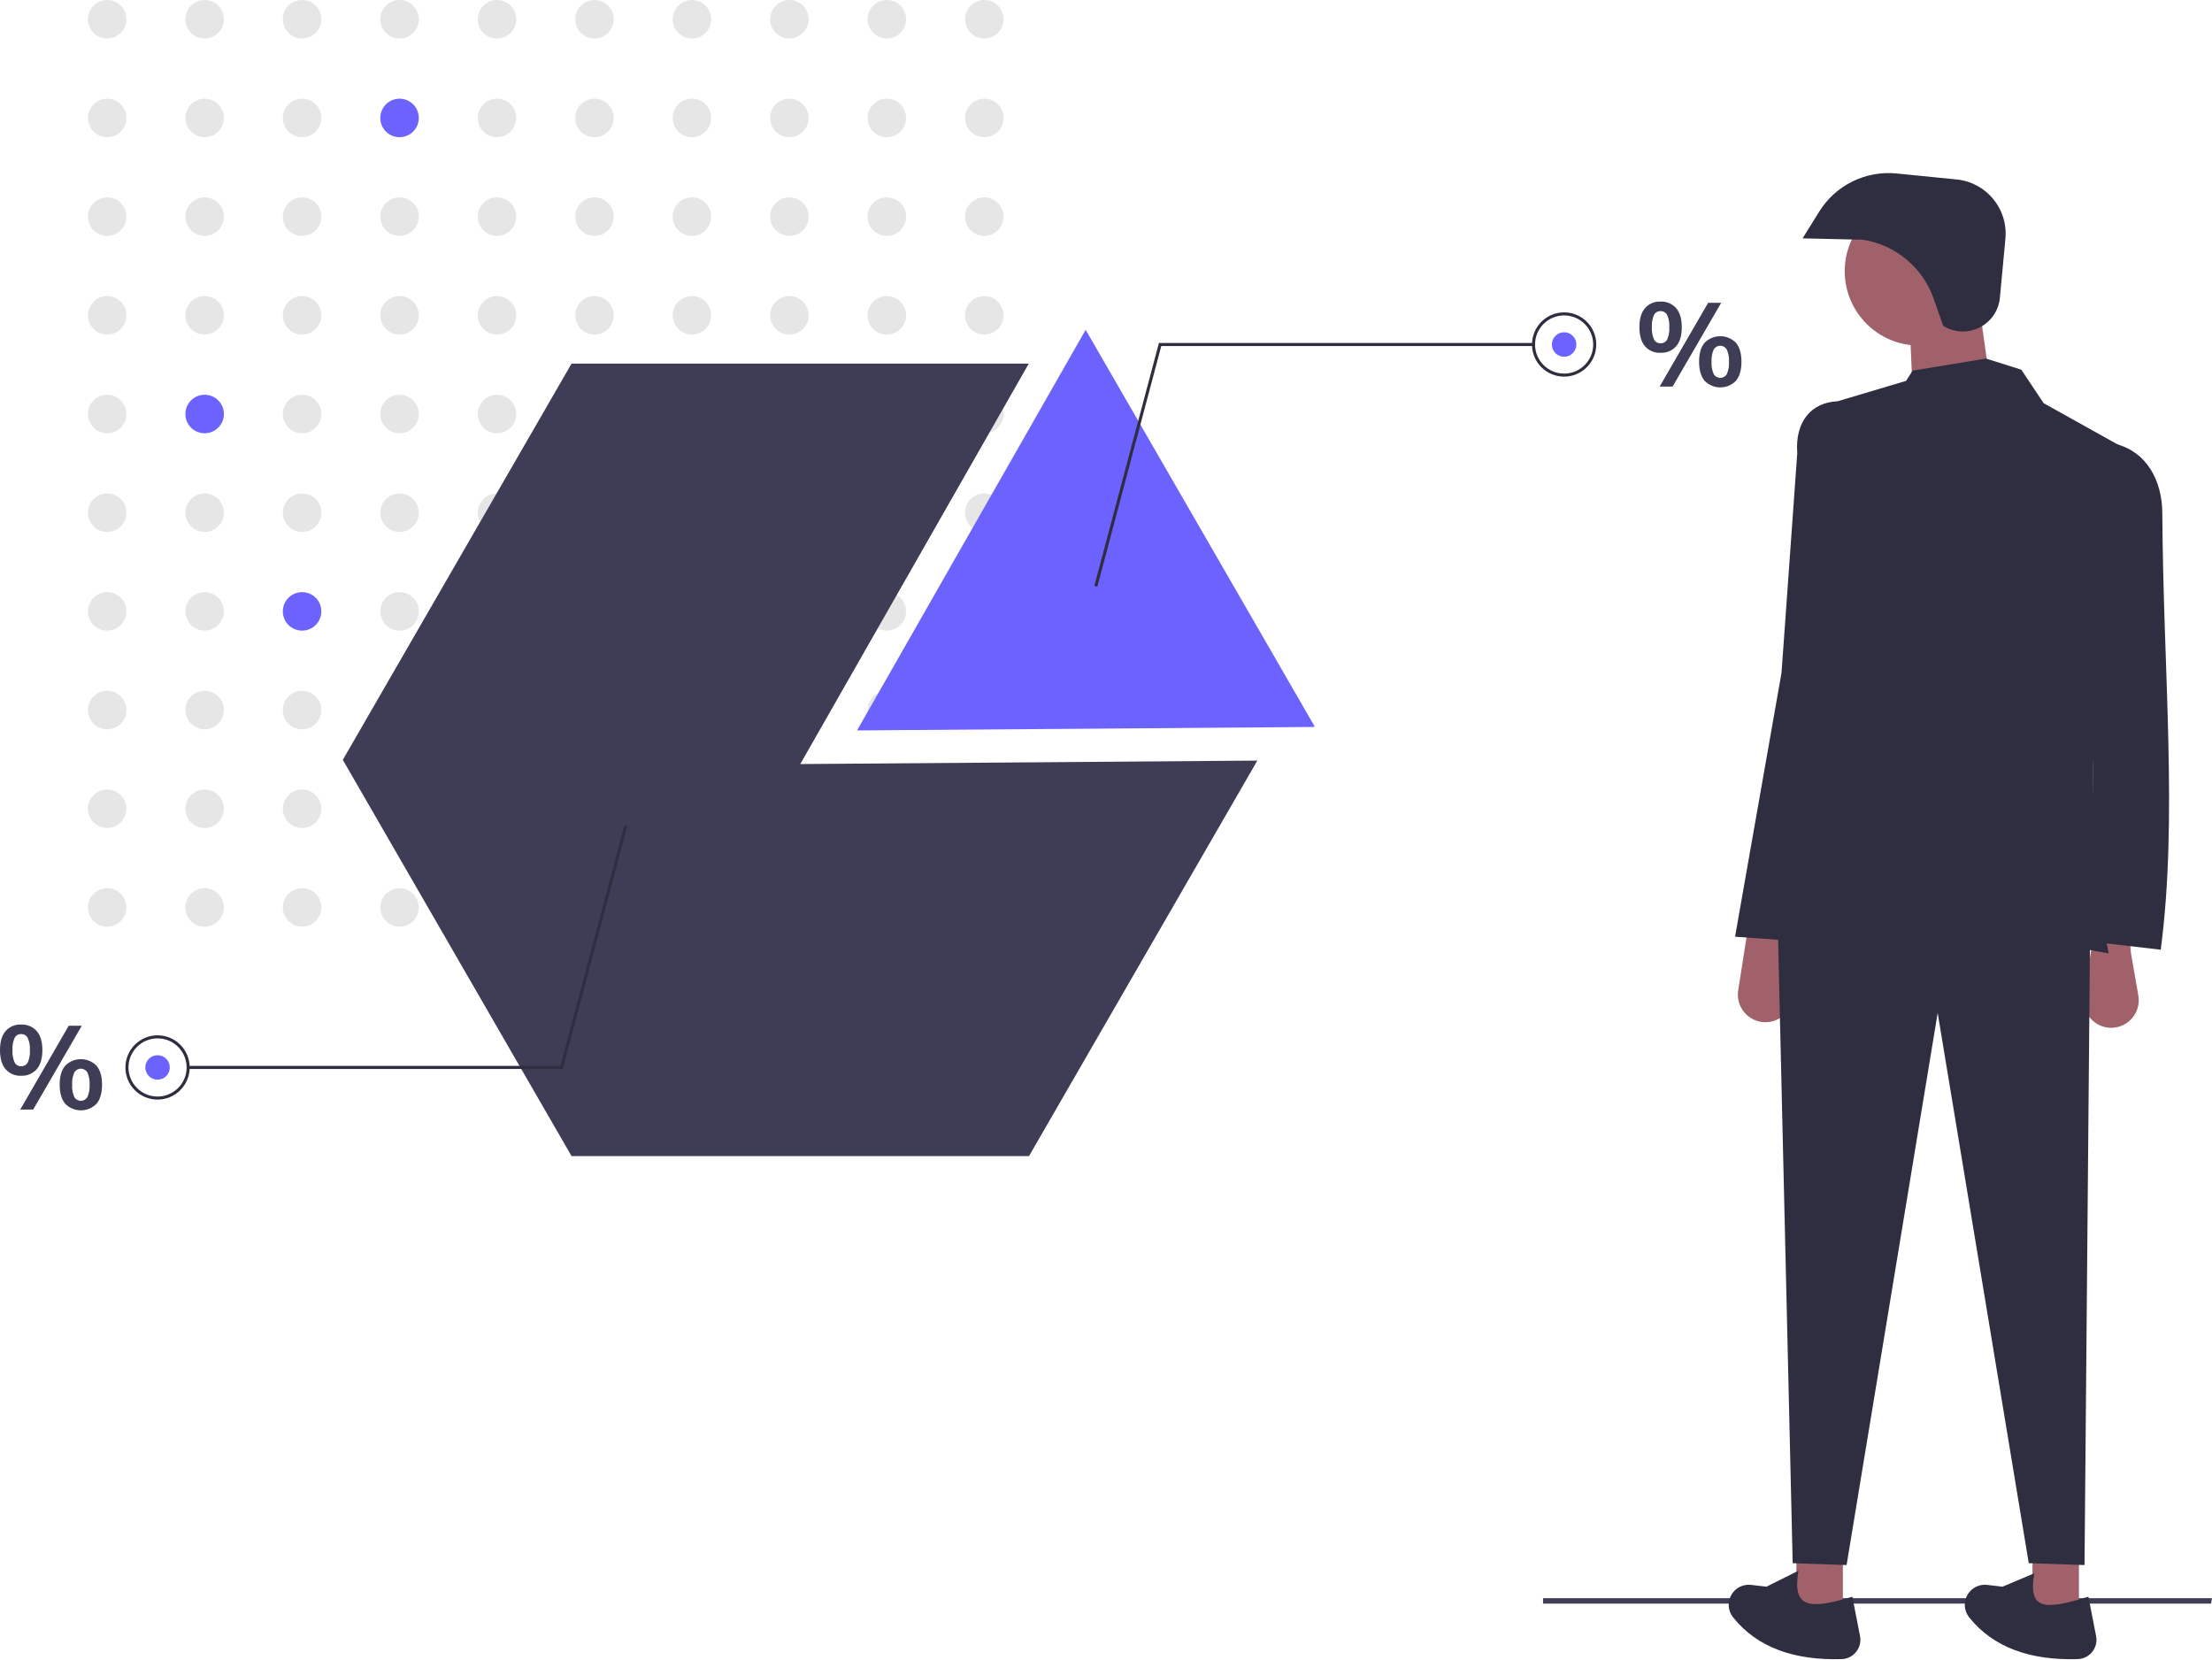
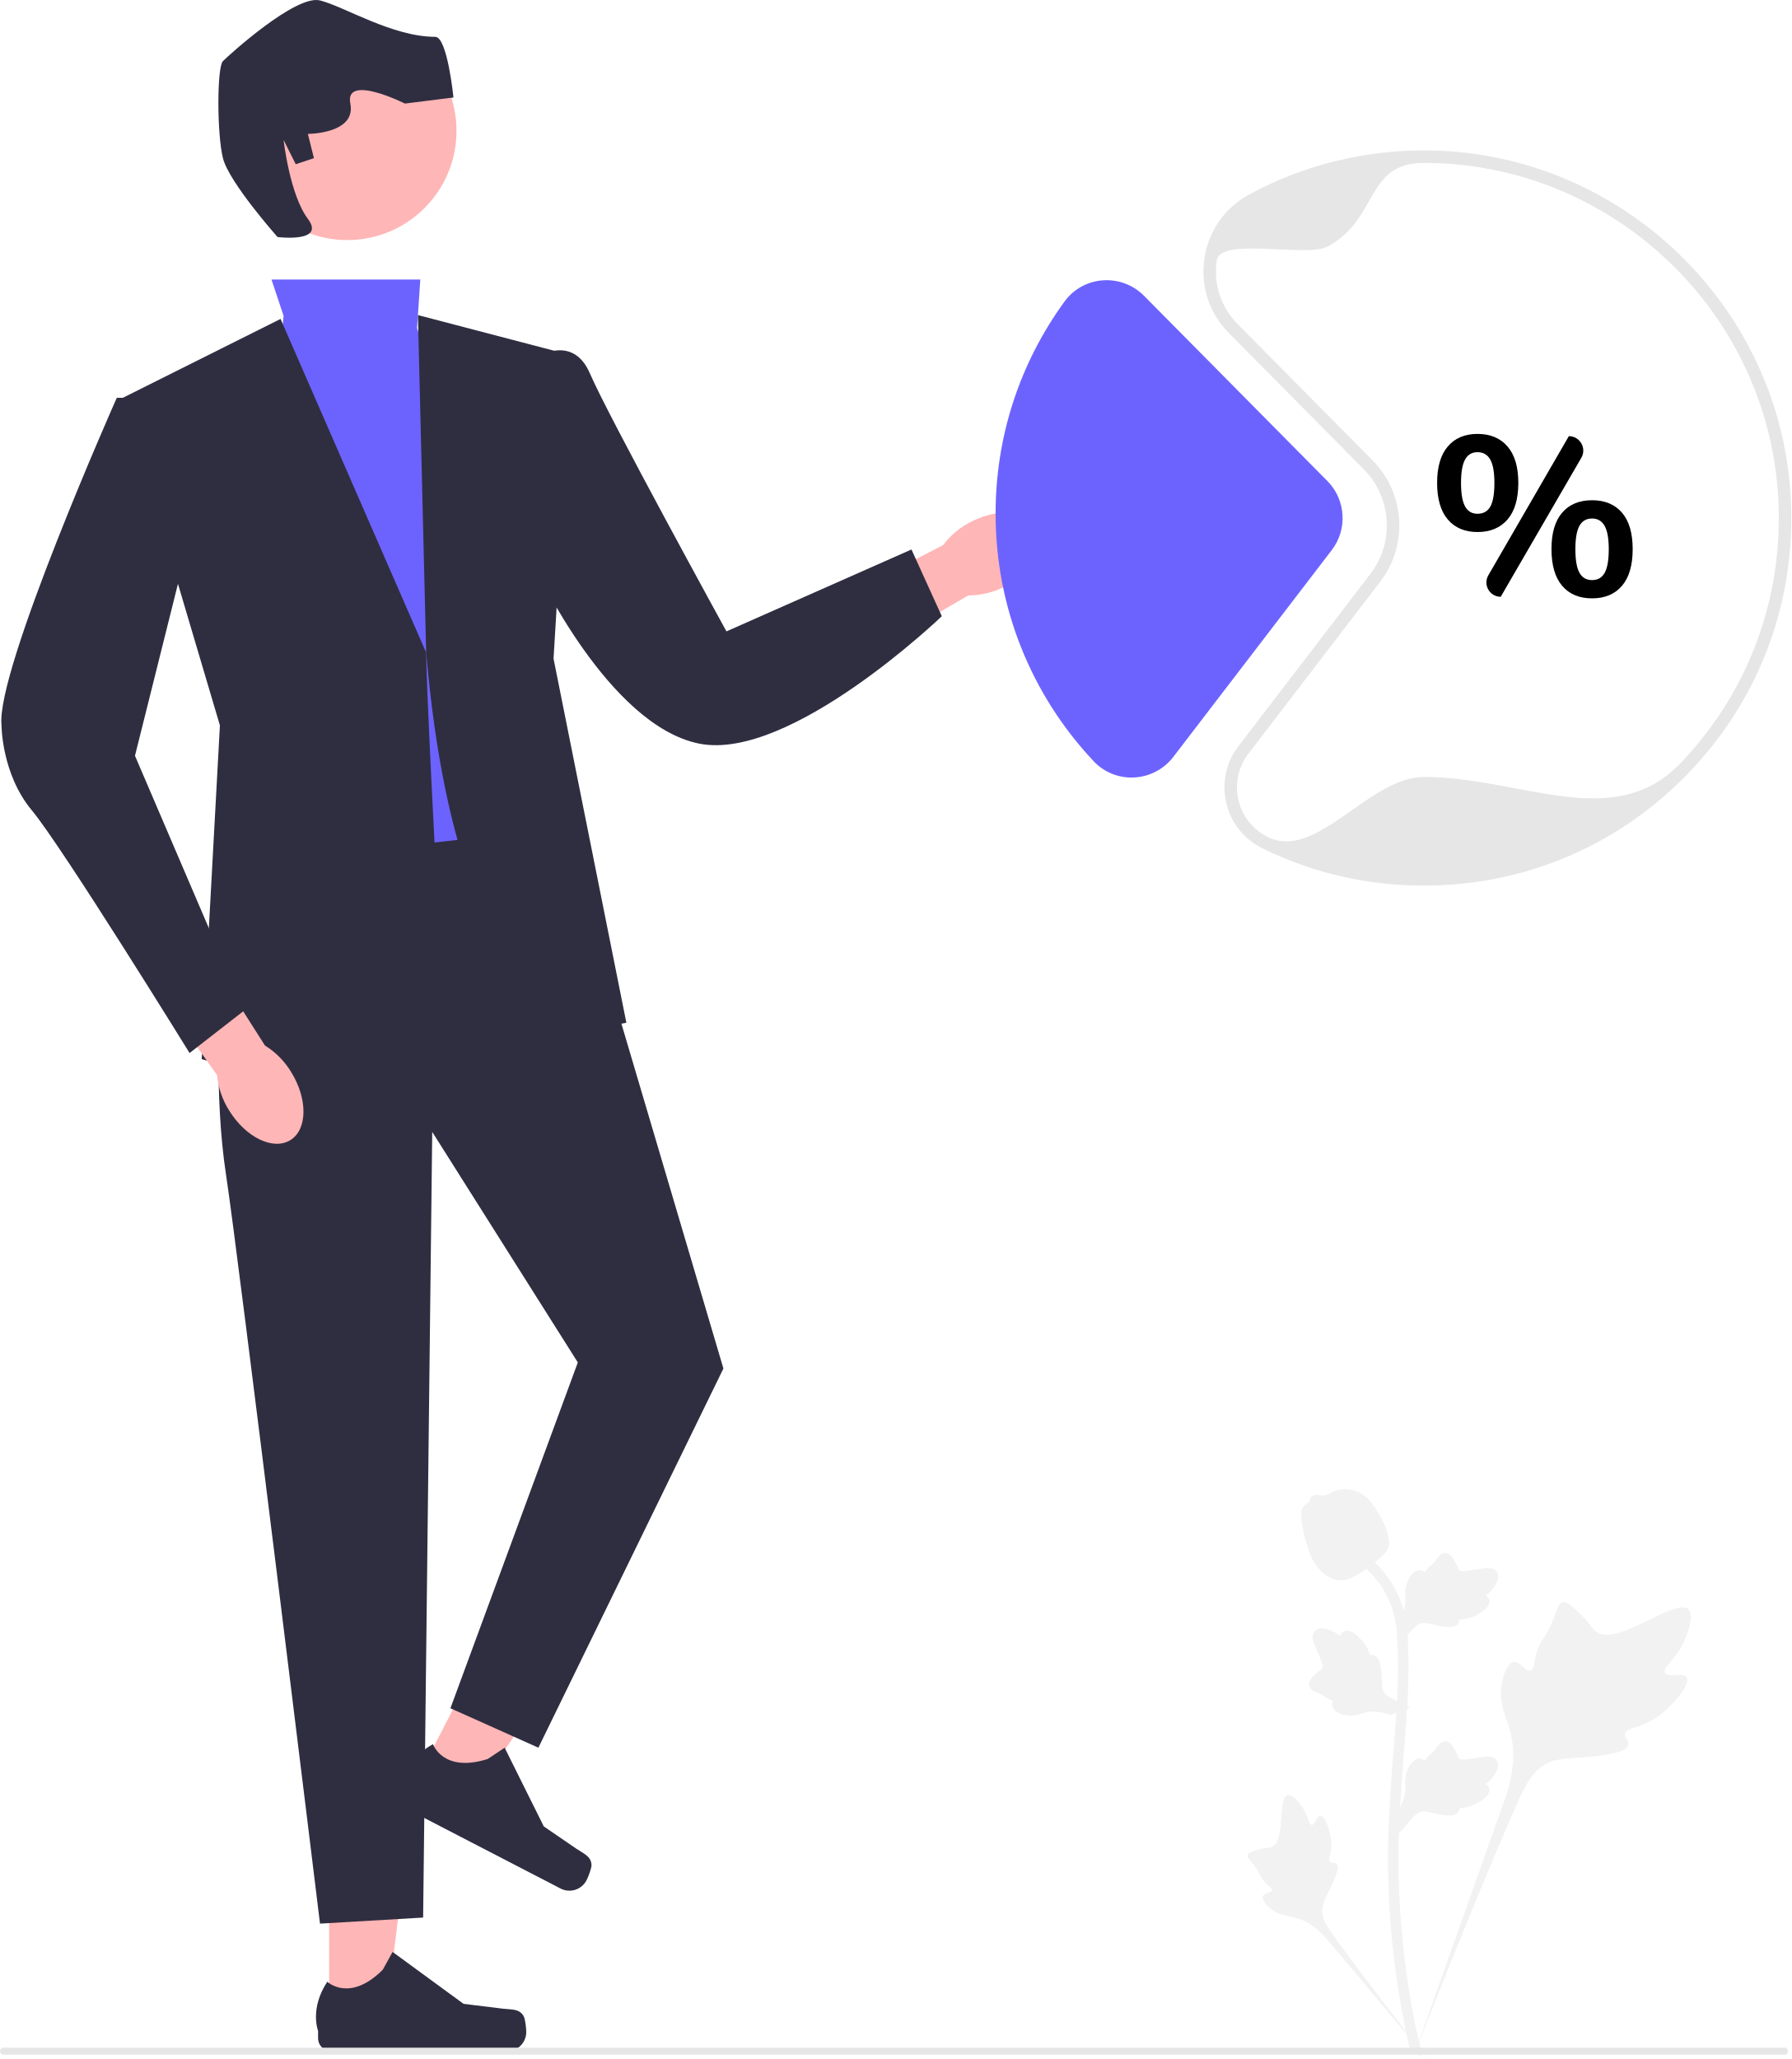
- <svg xmlns="http://www.w3.org/2000/svg" id="b7d5ffe4-d82c-44d1-8d1d-fd48d095fddc" data-name="Layer 1" width="885.528" height="664.187" viewBox="0 0 885.528 664.187">
-   <polygon points="885.132 641.931 617.731 641.931 617.731 639.746 885.528 639.746 885.132 641.931" fill="#3f3d56" />
-   <circle cx="42.908" cy="7.708" r="7.707" fill="#e6e6e6" />
-   <circle cx="81.923" cy="7.708" r="7.707" fill="#e6e6e6" />
-   <circle cx="120.937" cy="7.708" r="7.707" fill="#e6e6e6" />
-   <circle cx="159.952" cy="7.708" r="7.707" fill="#e6e6e6" />
-   <circle cx="198.967" cy="7.708" r="7.707" fill="#e6e6e6" />
-   <circle cx="237.981" cy="7.708" r="7.707" fill="#e6e6e6" />
-   <circle cx="276.996" cy="7.708" r="7.707" fill="#e6e6e6" />
-   <circle cx="316.01" cy="7.708" r="7.707" fill="#e6e6e6" />
-   <circle cx="355.025" cy="7.708" r="7.707" fill="#e6e6e6" />
-   <circle cx="394.04" cy="7.708" r="7.707" fill="#e6e6e6" />
-   <circle cx="42.908" cy="47.213" r="7.707" fill="#e6e6e6" />
-   <circle cx="81.923" cy="47.213" r="7.707" fill="#e6e6e6" />
-   <circle cx="120.937" cy="47.213" r="7.707" fill="#e6e6e6" />
-   <circle cx="159.952" cy="47.213" r="7.707" fill="#6c63ff" />
-   <circle cx="198.967" cy="47.213" r="7.707" fill="#e6e6e6" />
-   <circle cx="237.981" cy="47.213" r="7.707" fill="#e6e6e6" />
-   <circle cx="276.996" cy="47.213" r="7.707" fill="#e6e6e6" />
-   <circle cx="316.01" cy="47.213" r="7.707" fill="#e6e6e6" />
-   <circle cx="355.025" cy="47.213" r="7.707" fill="#e6e6e6" />
-   <circle cx="394.04" cy="47.213" r="7.707" fill="#e6e6e6" />
-   <circle cx="42.908" cy="86.717" r="7.707" fill="#e6e6e6" />
-   <circle cx="81.923" cy="86.717" r="7.707" fill="#e6e6e6" />
-   <circle cx="120.937" cy="86.717" r="7.707" fill="#e6e6e6" />
-   <circle cx="159.952" cy="86.717" r="7.707" fill="#e6e6e6" />
-   <circle cx="198.967" cy="86.717" r="7.707" fill="#e6e6e6" />
-   <circle cx="237.981" cy="86.717" r="7.707" fill="#e6e6e6" />
-   <circle cx="276.996" cy="86.717" r="7.707" fill="#e6e6e6" />
-   <circle cx="316.01" cy="86.717" r="7.707" fill="#e6e6e6" />
-   <circle cx="355.025" cy="86.717" r="7.707" fill="#e6e6e6" />
-   <circle cx="394.04" cy="86.717" r="7.707" fill="#e6e6e6" />
-   <circle cx="42.908" cy="126.221" r="7.707" fill="#e6e6e6" />
-   <circle cx="81.923" cy="126.221" r="7.707" fill="#e6e6e6" />
-   <circle cx="120.937" cy="126.221" r="7.707" fill="#e6e6e6" />
-   <circle cx="159.952" cy="126.221" r="7.707" fill="#e6e6e6" />
-   <circle cx="198.967" cy="126.221" r="7.707" fill="#e6e6e6" />
-   <circle cx="237.981" cy="126.221" r="7.707" fill="#e6e6e6" />
-   <circle cx="276.996" cy="126.221" r="7.707" fill="#e6e6e6" />
-   <circle cx="316.01" cy="126.221" r="7.707" fill="#e6e6e6" />
-   <circle cx="355.025" cy="126.221" r="7.707" fill="#e6e6e6" />
-   <circle cx="394.04" cy="126.221" r="7.707" fill="#e6e6e6" />
-   <circle cx="42.908" cy="165.726" r="7.707" fill="#e6e6e6" />
-   <circle cx="81.923" cy="165.726" r="7.707" fill="#6c63ff" />
-   <circle cx="120.937" cy="165.726" r="7.707" fill="#e6e6e6" />
-   <circle cx="159.952" cy="165.726" r="7.707" fill="#e6e6e6" />
-   <circle cx="198.967" cy="165.726" r="7.707" fill="#e6e6e6" />
-   <circle cx="237.981" cy="165.726" r="7.707" fill="#e6e6e6" />
-   <circle cx="276.996" cy="165.726" r="7.707" fill="#e6e6e6" />
-   <circle cx="316.01" cy="165.726" r="7.707" fill="#e6e6e6" />
-   <circle cx="355.025" cy="165.726" r="7.707" fill="#e6e6e6" />
-   <circle cx="394.04" cy="165.726" r="7.707" fill="#e6e6e6" />
-   <circle cx="42.908" cy="205.23" r="7.707" fill="#e6e6e6" />
-   <circle cx="81.923" cy="205.23" r="7.707" fill="#e6e6e6" />
-   <circle cx="120.937" cy="205.23" r="7.707" fill="#e6e6e6" />
-   <circle cx="159.952" cy="205.23" r="7.707" fill="#e6e6e6" />
-   <circle cx="198.967" cy="205.23" r="7.707" fill="#e6e6e6" />
-   <circle cx="237.981" cy="205.23" r="7.707" fill="#e6e6e6" />
-   <circle cx="276.996" cy="205.23" r="7.707" fill="#e6e6e6" />
-   <circle cx="316.01" cy="205.23" r="7.707" fill="#e6e6e6" />
-   <circle cx="355.025" cy="205.23" r="7.707" fill="#e6e6e6" />
-   <circle cx="394.04" cy="205.23" r="7.707" fill="#e6e6e6" />
-   <circle cx="42.908" cy="244.734" r="7.707" fill="#e6e6e6" />
-   <circle cx="81.923" cy="244.734" r="7.707" fill="#e6e6e6" />
-   <circle cx="120.937" cy="244.734" r="7.707" fill="#6c63ff" />
-   <circle cx="159.952" cy="244.734" r="7.707" fill="#e6e6e6" />
-   <circle cx="198.967" cy="244.734" r="7.707" fill="#e6e6e6" />
-   <circle cx="237.981" cy="244.734" r="7.707" fill="#e6e6e6" />
-   <circle cx="276.996" cy="244.734" r="7.707" fill="#e6e6e6" />
-   <circle cx="316.01" cy="244.734" r="7.707" fill="#e6e6e6" />
-   <circle cx="355.025" cy="244.734" r="7.707" fill="#e6e6e6" />
-   <circle cx="394.04" cy="244.734" r="7.707" fill="#e6e6e6" />
-   <circle cx="42.908" cy="284.239" r="7.707" fill="#e6e6e6" />
-   <circle cx="81.923" cy="284.239" r="7.707" fill="#e6e6e6" />
-   <circle cx="120.937" cy="284.239" r="7.707" fill="#e6e6e6" />
-   <circle cx="159.952" cy="284.239" r="7.707" fill="#e6e6e6" />
-   <circle cx="198.967" cy="284.239" r="7.707" fill="#e6e6e6" />
-   <circle cx="237.981" cy="284.239" r="7.707" fill="#e6e6e6" />
-   <circle cx="276.996" cy="284.239" r="7.707" fill="#e6e6e6" />
-   <circle cx="316.01" cy="284.239" r="7.707" fill="#e6e6e6" />
-   <circle cx="355.025" cy="284.239" r="7.707" fill="#e6e6e6" />
-   <circle cx="394.04" cy="284.239" r="7.707" fill="#e6e6e6" />
-   <circle cx="42.908" cy="323.743" r="7.707" fill="#e6e6e6" />
-   <circle cx="81.923" cy="323.743" r="7.707" fill="#e6e6e6" />
-   <circle cx="120.937" cy="323.743" r="7.707" fill="#e6e6e6" />
-   <circle cx="159.952" cy="323.743" r="7.707" fill="#e6e6e6" />
-   <circle cx="198.967" cy="323.743" r="7.707" fill="#e6e6e6" />
-   <circle cx="237.981" cy="323.743" r="7.707" fill="#e6e6e6" />
-   <circle cx="276.996" cy="323.743" r="7.707" fill="#e6e6e6" />
-   <circle cx="316.01" cy="323.743" r="7.707" fill="#e6e6e6" />
-   <circle cx="355.025" cy="323.743" r="7.707" fill="#e6e6e6" />
-   <circle cx="394.04" cy="323.743" r="7.707" fill="#e6e6e6" />
-   <circle cx="42.908" cy="363.247" r="7.707" fill="#e6e6e6" />
-   <circle cx="81.923" cy="363.247" r="7.707" fill="#e6e6e6" />
-   <circle cx="120.937" cy="363.247" r="7.707" fill="#e6e6e6" />
-   <circle cx="159.952" cy="363.247" r="7.707" fill="#e6e6e6" />
-   <circle cx="198.967" cy="363.247" r="7.707" fill="#e6e6e6" />
-   <circle cx="237.981" cy="363.247" r="7.707" fill="#e6e6e6" />
-   <circle cx="276.996" cy="363.247" r="7.707" fill="#e6e6e6" />
-   <circle cx="316.01" cy="363.247" r="7.707" fill="#e6e6e6" />
-   <circle cx="355.025" cy="363.247" r="7.707" fill="#e6e6e6" />
-   <circle cx="394.04" cy="363.247" r="7.707" fill="#e6e6e6" />
-   <polygon points="320.375 305.854 411.849 145.565 228.803 145.565 137.232 304.171 228.803 462.778 411.946 462.778 503.347 304.468 320.375 305.854" fill="#3f3d56" />
-   <polygon points="526.065 291.005 526.236 290.708 434.665 132.102 434.567 132.102 343.093 292.391 526.065 291.005" fill="#6c63ff" />
-   <path d="M815.777,256.517q-2.238-2.615-2.238-7.657,0-4.994,2.238-7.61a7.721,7.721,0,0,1,6.196-2.615,7.85,7.85,0,0,1,6.268,2.615q2.26,2.615,2.261,7.61,0,5.042-2.261,7.657a7.849,7.849,0,0,1-6.268,2.615A7.72,7.72,0,0,1,815.777,256.517Zm8.883-2.709a10.66,10.66,0,0,0,.848-4.947,10.29,10.29,0,0,0-.873-4.877,2.865,2.865,0,0,0-2.662-1.531,2.776,2.776,0,0,0-2.591,1.531,10.537,10.537,0,0,0-.849,4.877,10.665,10.665,0,0,0,.849,4.924,2.775,2.775,0,0,0,2.591,1.532A2.861,2.861,0,0,0,824.66,253.808ZM821.644,272.656l19.413-33.549h5.23L826.826,272.656Zm18.023-2.285q-2.24-2.615-2.238-7.704,0-4.994,2.238-7.586a8.817,8.817,0,0,1,12.486,0q2.237,2.592,2.238,7.634,0,5.042-2.238,7.657a8.76,8.76,0,0,1-12.486,0Zm8.881-2.733a10.668,10.668,0,0,0,.849-4.924,10.298,10.298,0,0,0-.872-4.877,3.019,3.019,0,0,0-5.254,0,10.546,10.546,0,0,0-.848,4.877,10.681,10.681,0,0,0,.848,4.924,3.039,3.039,0,0,0,5.277,0Z" transform="translate(-157.236 -117.9066)" fill="#3f3d56" />
-   <path d="M159.474,545.915q-2.238-2.615-2.238-7.657,0-4.994,2.238-7.61a7.721,7.721,0,0,1,6.196-2.615,7.85,7.85,0,0,1,6.268,2.615q2.26,2.615,2.261,7.61,0,5.042-2.261,7.657a7.849,7.849,0,0,1-6.268,2.615A7.72,7.72,0,0,1,159.474,545.915Zm8.883-2.709a10.66,10.66,0,0,0,.848-4.947,10.29,10.29,0,0,0-.873-4.877,2.865,2.865,0,0,0-2.662-1.531,2.776,2.776,0,0,0-2.591,1.531,10.537,10.537,0,0,0-.849,4.877,10.665,10.665,0,0,0,.849,4.924,2.775,2.775,0,0,0,2.591,1.532A2.861,2.861,0,0,0,168.357,543.206Zm-3.016,18.848,19.413-33.549h5.23l-19.46,33.549Zm18.023-2.285q-2.24-2.615-2.238-7.704,0-4.994,2.238-7.586a8.817,8.817,0,0,1,12.486,0q2.237,2.592,2.238,7.634,0,5.042-2.238,7.657a8.76,8.76,0,0,1-12.486,0Zm8.881-2.733a10.668,10.668,0,0,0,.849-4.924,10.299,10.299,0,0,0-.872-4.877,3.019,3.019,0,0,0-5.254,0,10.546,10.546,0,0,0-.848,4.877,10.681,10.681,0,0,0,.848,4.924,3.039,3.039,0,0,0,5.277,0Z" transform="translate(-157.236 -117.9066)" fill="#3f3d56" />
-   <polygon points="439.283 234.863 438.098 234.548 463.952 137.291 613.913 137.291 613.913 138.517 464.894 138.517 439.283 234.863" fill="#2f2e41" />
-   <path d="M783.402,268.677a12.866,12.866,0,1,1,12.866-12.866A12.881,12.881,0,0,1,783.402,268.677Zm0-24.507A11.641,11.641,0,1,0,795.043,255.811,11.654,11.654,0,0,0,783.402,244.17Z" transform="translate(-157.236 -117.9066)" fill="#2f2e41" />
-   <circle cx="626.166" cy="137.904" r="4.901" fill="#6c63ff" />
-   <polygon points="249.956 330.343 251.141 330.658 225.287 427.914 75.326 427.914 75.326 426.689 224.345 426.689 249.956 330.343" fill="#2f2e41" />
-   <path d="M220.309,532.342a12.866,12.866,0,1,1-12.866,12.866A12.881,12.881,0,0,1,220.309,532.342Zm0,24.507a11.641,11.641,0,1,0-11.641-11.641A11.654,11.654,0,0,0,220.309,556.849Z" transform="translate(-157.236 -117.9066)" fill="#2f2e41" />
-   <circle cx="63.073" cy="427.302" r="4.901" fill="#6c63ff" />
-   <rect x="719.152" y="621.28" width="18.604" height="25.301" fill="#a0616a" />
-   <rect x="813.66" y="621.28" width="18.604" height="25.301" fill="#a0616a" />
-   <path d="M1002.406,529.334h0a11.04,11.04,0,0,1-10.906-12.75l3.047-19.425.906-5.777h14.139l.744,8.186,2.944,16.824A11.04,11.04,0,0,1,1002.406,529.334Z" transform="translate(-157.236 -117.9066)" fill="#a0616a" />
-   <path d="M863.993,527.102h0a11.04,11.04,0,0,1-10.906-12.75l3.047-19.425.906-5.777h14.139l.744,8.186,2.944,16.824A11.04,11.04,0,0,1,863.993,527.102Z" transform="translate(-157.236 -117.9066)" fill="#a0616a" />
-   <polygon points="834.496 626.489 812.172 625.745 775.708 405.475 739.244 626.489 717.664 625.745 711.711 371.243 836.729 371.243 834.496 626.489" fill="#2f2e41" />
-   <path d="M894.526,782.054c-18.941.548-33.768-4.573-43.49-16.728a8.03,8.03,0,0,1-.608-9.143h0a8.028,8.028,0,0,1,7.816-3.843l6.155.719,12.817-6.404c-2.622,15.247,4.51,15.534,21.569,10.423l3.073,15.751A7.735,7.735,0,0,1,894.526,782.054Z" transform="translate(-157.236 -117.9066)" fill="#2f2e41" />
-   <path d="M989.034,782.054c-18.941.548-33.768-4.573-43.49-16.728a8.03,8.03,0,0,1-.608-9.143h0a8.028,8.028,0,0,1,7.816-3.843l6.155.719,12.721-5.367c-2.622,15.247,4.606,14.496,21.665,9.386l3.073,15.751A7.735,7.735,0,0,1,989.034,782.054Z" transform="translate(-157.236 -117.9066)" fill="#2f2e41" />
-   <circle cx="768.267" cy="108.556" r="29.766" fill="#a0616a" />
-   <polygon points="798.033 162.88 766.034 164.368 764.546 130.881 792.08 120.463 798.033 162.88" fill="#a0616a" />
-   <path d="M1001.407,499.568c-43.636-8.257-93.35-11.215-126.507,0l10.418-218.782,34.975-10.418,2.605-4.093,29.394-4.837,14.139,4.465,8.93,13.395,38.696,21.581C995.009,374.562,989.367,441.508,1001.407,499.568Z" transform="translate(-157.236 -117.9066)" fill="#2f2e41" />
-   <path d="M1022.243,498.08l-31.999-3.721c6.67-32.497,3.942-74.766,5.581-117.205,1.04-26.916,6.622-51.411,8.558-81.485h0c12.136,3.164,18.419,14.433,18.491,27.713C1023.217,386.369,1029.167,445.387,1022.243,498.08Z" transform="translate(-157.236 -117.9066)" fill="#2f2e41" />
-   <path d="M883.086,495.103,851.831,492.871l18.604-105.67,6.298-87.934c-.98-12.824,5.874-20.275,16.026-20.713h0c22.177,26.262,24.748,62.454,17.86,103.438Z" transform="translate(-157.236 -117.9066)" fill="#2f2e41" />
-   <path d="M935.157,248.348l-3.839-10.928a35.842,35.842,0,0,0-28.399-23.551h0l-24.057-.552,6.68-10.734a32.64,32.64,0,0,1,30.95-15.234l24.043,2.397a21.779,21.779,0,0,1,19.525,23.694l-2.205,23.646A14.893,14.893,0,0,1,935.157,248.348Z" transform="translate(-157.236 -117.9066)" fill="#2f2e41" />
+ <svg xmlns="http://www.w3.org/2000/svg" id="a" width="428.848" height="492.888" viewBox="0 0 428.848 492.888">
+   <g>
+     <path d="M403.784,401.622c-.844-1.424-4.497,.101-5.168-1.191-.669-1.287,2.724-3.249,4.663-7.73,.35-.808,2.553-5.9,.922-7.472-3.092-2.978-17.24,9.313-22.191,5.29-1.087-.883-1.846-2.645-5.134-5.506-1.308-1.138-2.099-1.652-2.865-1.461-1.086,.271-1.172,1.725-2.337,4.584-1.747,4.287-2.78,4.028-3.798,7.449-.756,2.539-.583,4.016-1.472,4.303-1.258,.407-2.416-2.286-4.011-2.045-1.627,.246-2.611,3.382-2.922,5.73-.583,4.406,1.035,7.313,1.932,10.371,.975,3.322,1.553,8.375-.698,15.528l-22.277,62.766c4.918-12.879,19.158-48.185,25.142-61.305,1.727-3.787,3.635-7.629,7.551-9.145,3.77-1.46,8.949-.588,15.55-2.179,.771-.186,2.911-.73,3.18-1.988,.223-1.04-1.036-1.621-.842-2.595,.259-1.307,2.734-1.323,5.775-2.831,2.144-1.063,3.48-2.328,4.629-3.415,.346-.328,5.495-5.262,4.371-7.157h-0Z" fill="#f2f2f2" />
+     <path d="M316.139,434.665c-.942,.004-1.248,2.236-2.076,2.193-.825-.043-.808-2.275-2.448-4.519-.296-.405-2.159-2.955-3.401-2.608-2.354,.658-.404,11.148-3.806,12.418-.747,.279-1.831,.143-4.184,.931-.936,.314-1.417,.554-1.544,.985-.18,.611,.508,1.073,1.575,2.47,1.6,2.094,1.175,2.527,2.56,4.013,1.028,1.104,1.803,1.445,1.687,1.964-.163,.735-1.819,.526-2.161,1.379-.349,.87,.907,2.257,1.969,3.087,1.994,1.558,3.888,1.602,5.647,2.044,1.912,.48,4.559,1.654,7.42,4.823l24.378,29.044c-4.902-6.13-18.122-23.306-22.835-30.029-1.361-1.941-2.696-3.985-2.31-6.345,.371-2.272,2.293-4.562,3.417-8.261,.131-.432,.481-1.639-.058-2.134-.446-.409-1.095,.041-1.517-.335-.567-.504,.14-1.724,.277-3.651,.097-1.359-.138-2.38-.341-3.258-.061-.265-.997-4.215-2.251-4.21v0Z" fill="#f2f2f2" />
+     <path d="M334.939,438.885l-.568-5.068,.259-.384c1.2-1.777,1.812-3.512,1.819-5.159,.001-.262-.011-.524-.023-.79-.049-1.057-.11-2.371,.575-3.903,.384-.854,1.463-2.831,3.086-2.587,.437,.061,.767,.262,1.018,.497,.037-.059,.075-.117,.115-.181,.505-.771,.905-1.101,1.291-1.419,.296-.245,.602-.497,1.082-1.094,.21-.262,.374-.492,.513-.685,.42-.585,.968-1.282,1.935-1.27,1.033,.049,1.574,.903,1.932,1.468,.64,1.008,.93,1.735,1.122,2.217,.07,.176,.149,.374,.19,.436,.333,.489,3.038,.032,4.057-.135,2.289-.382,4.27-.712,5.087,.732,.585,1.033,.151,2.398-1.33,4.168-.461,.551-.952,.969-1.388,1.297,.361,.215,.684,.546,.815,1.065h0c.308,1.228-.748,2.459-3.137,3.663-.593,.301-1.392,.702-2.512,.896-.527,.091-1.002,.113-1.408,.125-.009,.235-.064,.489-.207,.751-.42,.771-1.293,1.138-2.61,1.05-1.449-.076-2.642-.352-3.694-.595-.919-.21-1.711-.389-2.332-.347-1.153,.093-2.041,1.016-3.083,2.212l-2.603,3.042h-0Z" fill="#f2f2f2" />
+     <path d="M337.572,408.709l-4.758,1.835-.437-.153c-2.023-.71-3.857-.862-5.452-.451-.254,.065-.504,.143-.759,.223-1.01,.315-2.266,.708-3.922,.434-.924-.155-3.11-.697-3.285-2.329-.052-.438,.059-.809,.222-1.111-.066-.021-.133-.042-.204-.065-.874-.293-1.295-.597-1.7-.889-.312-.224-.633-.456-1.332-.769-.307-.137-.571-.237-.793-.322-.672-.258-1.486-.611-1.719-1.549-.215-1.011,.474-1.751,.93-2.241,.813-.875,1.442-1.34,1.86-1.648,.153-.112,.324-.239,.373-.294,.389-.446-.74-2.947-1.159-3.891-.95-2.118-1.772-3.95-.582-5.106,.851-.828,2.282-.754,4.369,.229,.65,.307,1.179,.675,1.607,1.013,.117-.404,.354-.8,.823-1.058h0c1.11-.61,2.569,.099,4.339,2.105,.442,.498,1.033,1.169,1.504,2.203,.221,.487,.363,.941,.478,1.331,.229-.051,.49-.063,.779,.009,.852,.21,1.429,.962,1.678,2.258,.294,1.421,.329,2.645,.362,3.724,.03,.942,.058,1.753,.255,2.344,.382,1.091,1.5,1.717,2.922,2.421l3.603,1.746-0,0Z" fill="#f2f2f2" />
+     <path d="M334.939,393.778l-.568-5.068,.259-.384c1.2-1.777,1.812-3.512,1.819-5.159,.001-.262-.011-.524-.023-.79-.049-1.057-.11-2.371,.575-3.903,.384-.854,1.463-2.831,3.086-2.587,.437,.061,.767,.262,1.018,.497,.037-.059,.075-.117,.115-.181,.505-.771,.905-1.101,1.291-1.419,.296-.245,.602-.497,1.082-1.094,.21-.262,.374-.492,.513-.685,.42-.585,.968-1.282,1.935-1.27,1.033,.049,1.574,.903,1.932,1.468,.64,1.008,.93,1.735,1.122,2.217,.07,.176,.149,.374,.19,.436,.333,.489,3.038,.032,4.057-.135,2.289-.382,4.27-.712,5.087,.732,.585,1.033,.151,2.398-1.33,4.168-.461,.551-.952,.969-1.388,1.297,.361,.215,.684,.546,.815,1.065h0c.308,1.228-.748,2.459-3.137,3.663-.593,.301-1.392,.702-2.512,.896-.527,.091-1.002,.113-1.408,.125-.009,.235-.064,.489-.207,.751-.42,.771-1.293,1.138-2.61,1.05-1.449-.076-2.642-.352-3.694-.595-.919-.21-1.711-.389-2.332-.347-1.153,.093-2.041,1.016-3.083,2.212l-2.603,3.042h-0Z" fill="#f2f2f2" />
+     <path d="M340.124,492.156l-1.062-.666-.257-1.226,.257,1.226-1.238,.142c-.02-.115-.087-.379-.188-.793-.554-2.266-2.244-9.162-3.654-20.023-.984-7.581-1.541-15.376-1.656-23.17-.115-7.807,.255-13.717,.551-18.467,.224-3.583,.496-6.994,.762-10.317,.71-8.878,1.379-17.265,.881-26.55-.11-2.073-.341-6.387-2.862-10.978-1.462-2.663-3.476-5.027-5.987-7.023l1.561-1.963c2.771,2.207,5,4.826,6.623,7.782,2.795,5.09,3.047,9.791,3.168,12.05,.507,9.449-.17,17.916-.887,26.88-.264,3.311-.536,6.708-.759,10.276-.294,4.706-.66,10.565-.546,18.271,.113,7.701,.663,15.4,1.634,22.886,1.392,10.724,3.058,17.517,3.605,19.749,.291,1.192,.352,1.441,.054,1.914v-0Z" fill="#f2f2f2" />
+     <path d="M321.075,378.292c-.103,0-.207-.002-.312-.01-2.134-.115-4.11-1.392-5.875-3.796-.827-1.131-1.251-2.42-2.095-4.992-.131-.396-.767-2.408-1.154-5.176-.253-1.808-.221-2.565,.137-3.233,.398-.744,1.041-1.263,1.766-1.613-.032-.24-.006-.487,.098-.739,.427-1.045,1.563-.908,2.177-.842,.311,.039,.699,.091,1.117,.069,.658-.032,1.012-.228,1.548-.521,.513-.281,1.15-.631,2.096-.825,1.865-.389,3.427,.14,3.942,.313,2.71,.903,4.046,3.01,5.593,5.45,.308,.489,1.367,2.271,2.065,4.713,.504,1.762,.433,2.545,.281,3.128-.308,1.197-1.036,1.882-2.885,3.394-1.931,1.583-2.9,2.376-3.732,2.858-1.937,1.118-3.153,1.821-4.768,1.821v0Z" fill="#f2f2f2" />
+   </g>
+   <g>
+     <path id="b" d="M240.516,140.416c6.78-3.389,10.526-9.634,8.369-13.949-2.158-4.314-9.402-5.063-16.183-1.672-2.728,1.318-5.1,3.269-6.919,5.691l-28.544,14.723,7.194,13.248,27.376-15.92c3.03-.001,6.016-.729,8.707-2.121Z" fill="#ffb6b6" />
+     <g>
+       <polygon points="78.789 482.896 92.377 482.895 98.84 430.486 78.787 430.487 78.789 482.896" fill="#ffb6b6" />
+       <path d="M125.341,482.588h0c.423,.713,.646,3.012,.646,3.841h0c0,2.547-2.065,4.612-4.612,4.612h-42.079c-1.737,0-3.146-1.409-3.146-3.146v-1.752s-2.082-5.265,2.204-11.755c0,0,5.326,5.082,13.286-2.878l2.347-4.252,16.99,12.425,9.417,1.159c2.06,.254,3.887-.039,4.947,1.746h0Z" fill="#2f2e41" />
+     </g>
+     <g>
+       <polygon points="100.126 425.269 112.192 431.515 142.028 387.945 124.219 378.726 100.126 425.269" fill="#ffb6b6" />
+       <path d="M141.608,446.398h0c.048,.827-.811,2.972-1.192,3.708h0c-1.171,2.262-3.954,3.146-6.216,1.975l-37.368-19.346c-1.543-.799-2.146-2.697-1.347-4.24l.805-1.556s.572-5.633,7.362-9.426c0,0,2.394,6.962,13.121,3.553l4.039-2.697,9.375,18.845,7.83,5.359c1.713,1.172,3.47,1.752,3.59,3.824l0,0Z" fill="#2f2e41" />
+     </g>
+     <polygon points="64.991 66.908 100.624 66.908 99.846 78.527 123.083 152.594 127.44 201.973 83.871 209.234 63.539 117.739 67.895 75.622 64.991 66.908" fill="#6c63ff" />
+     <path d="M67.169,76.348l-37.76,18.88,23.237,78.425-4.357,79.877s59.545,18.88,56.64-34.855-2.905-62.449-2.905-62.449l-34.855-79.877Z" fill="#2f2e41" />
+     <path d="M127.44,86.131s9.44-6.878,13.797,3.288,32.677,61.723,32.677,61.723l44.295-19.606,7.262,15.975s-36.308,34.855-58.092,30.498c-21.785-4.357-39.212-42.117-39.212-42.117l-.726-49.762Z" fill="#2f2e41" />
+     <path d="M52.646,239.006s-1.452,23.237,1.452,42.117,22.511,179.36,22.511,179.36l24.689-1.452,2.178-188.074,34.855,55.188-30.498,82.782,21.058,9.44,44.295-90.769-30.498-103.114-8.714-26.142-65.354,7.262-15.975,33.403Z" fill="#2f2e41" />
+     <path d="M149.951,244.816s-39.212,11.618-47.926-88.591l-1.971-80.799,36.826,9.636-4.357,72.615,17.428,87.138Z" fill="#2f2e41" />
+     <circle cx="83.145" cy="31.327" r="26.142" fill="#ffb6b6" />
+     <path d="M66.443,56.742s-11.618-13.071-13.071-18.88-1.452-21.785,0-23.237S70.8-1.35,76.609,.102s17.324,8.714,27.594,8.714c2.905,0,4.357,14.523,4.357,14.523l-11.618,1.452s-14.523-7.262-13.071,0-10.166,7.262-10.166,7.262l1.452,5.809-4.357,1.452-2.905-5.809s1.452,13.071,5.809,18.88-7.262,4.357-7.262,4.357Z" fill="#2f2e41" />
+     <path id="c" d="M54.868,265.848c3.986,6.447,10.543,9.616,14.645,7.079,4.103-2.537,4.196-9.819,.209-16.268-1.558-2.598-3.715-4.785-6.291-6.378l-17.232-27.103-12.546,8.358,18.32,25.832c.274,3.018,1.267,5.926,2.896,8.481Z" fill="#ffb6b6" />
+     <path d="M35.219,95.228h-7.262S-1.089,160.582,.363,173.653c0,0,0,11.618,7.262,20.332,7.262,8.714,37.76,58.092,37.76,58.092l13.071-10.166-26.142-60.997,15.975-63.902-13.071-21.785Z" fill="#2f2e41" />
+   </g>
+   <path d="M428.04,491.016h0c0,.464-.376,.84-.84,.84H.84c-.464,0-.84-.376-.84-.84H0c0-.464,.376-.84,.84-.84H427.2c.464,0,.84,.376,.84,.84Z" fill="#e6e6e6" />
+   <path d="M270.88,186.13c-3.43,0-6.699-1.401-9.051-3.901-15.143-16.098-23.482-37.132-23.482-59.229,0-18.414,5.712-35.994,16.52-50.84,2.136-2.933,5.45-4.774,9.093-5.05,3.7-.285,7.32,1.07,9.929,3.706l43.912,44.355c4.395,4.439,4.844,11.526,1.045,16.484l-37.948,49.532c-2.255,2.943-5.673,4.739-9.379,4.926-.213,.011-.426,.016-.638,.016Z" fill="#6c63ff" />
+   <path d="M340.847,212c-13.54,0-26.531-3.001-38.614-8.919-4.389-2.149-7.548-6.111-8.666-10.871-1.118-4.76-.055-9.714,2.918-13.593l31.623-41.277c5.753-7.509,5.072-18.241-1.583-24.964l-32.372-32.698c-4.679-4.727-6.801-11.209-5.821-17.785,.985-6.61,4.932-12.225,10.828-15.404,13.293-7.167,28.357-10.795,43.564-10.469,45.829,.956,83.604,37.523,85.999,83.249,1.279,24.429-7.256,47.619-24.034,65.297-16.789,17.691-39.461,27.435-63.842,27.435Zm.032-173c-14.083,0-10.713,13.358-23.032,20-5.056,2.726-25.703-2.332-26.548,3.334-.839,5.632,.978,11.184,4.986,15.232l32.372,32.698c7.704,7.783,8.492,20.207,1.833,28.899l-31.624,41.277c-2.424,3.163-3.291,7.202-2.379,11.083,.912,3.88,3.487,7.11,7.065,8.863,11.669,5.715,24.217-14.388,37.295-14.388,23.549,0,45.449,13.589,61.666-3.499,16.206-17.077,24.45-39.478,23.214-63.076-2.313-44.164-38.8-79.483-83.065-80.407-.594-.012-1.189-.019-1.782-.019Z" fill="#e6e6e6" />
+   <path d="M346.614,124.363c-1.71-1.998-2.565-4.922-2.565-8.775,0-3.815,.855-6.723,2.565-8.721,1.709-1.998,4.077-2.997,7.101-2.997,3.06,0,5.454,.999,7.182,2.997,1.728,1.998,2.592,4.906,2.592,8.721,0,3.853-.864,6.777-2.592,8.775s-4.123,2.997-7.182,2.997c-3.024,0-5.392-.999-7.101-2.997Zm10.179-3.105c.648-1.152,.972-3.042,.972-5.67,0-2.556-.333-4.418-.999-5.589-.666-1.169-1.683-1.755-3.051-1.755-1.332,0-2.322,.585-2.97,1.755-.648,1.17-.972,3.033-.972,5.589,0,2.592,.324,4.474,.972,5.643,.648,1.17,1.638,1.755,2.97,1.755,1.404,0,2.43-.575,3.078-1.728Zm-.481,16.459l19.273-33.307h0c2.661,0,4.321,2.883,2.986,5.185l-19.294,33.264h0c-2.638,0-4.286-2.858-2.965-5.141Zm17.68,2.522c-1.71-1.998-2.565-4.941-2.565-8.829,0-3.815,.855-6.713,2.565-8.694,1.709-1.979,4.095-2.97,7.155-2.97,3.059,0,5.445,.99,7.155,2.97,1.709,1.98,2.565,4.896,2.565,8.748,0,3.853-.855,6.777-2.565,8.775-1.71,1.998-4.096,2.997-7.155,2.997-3.061,0-5.446-.999-7.155-2.997Zm10.179-3.132c.648-1.169,.972-3.051,.972-5.643,0-2.556-.334-4.418-.999-5.589-.667-1.169-1.666-1.755-2.997-1.755-1.369,0-2.376,.585-3.024,1.755-.648,1.17-.972,3.033-.972,5.589,0,2.592,.324,4.474,.972,5.643,.648,1.17,1.655,1.755,3.024,1.755,1.368,0,2.376-.584,3.024-1.755Z" />
</svg>
